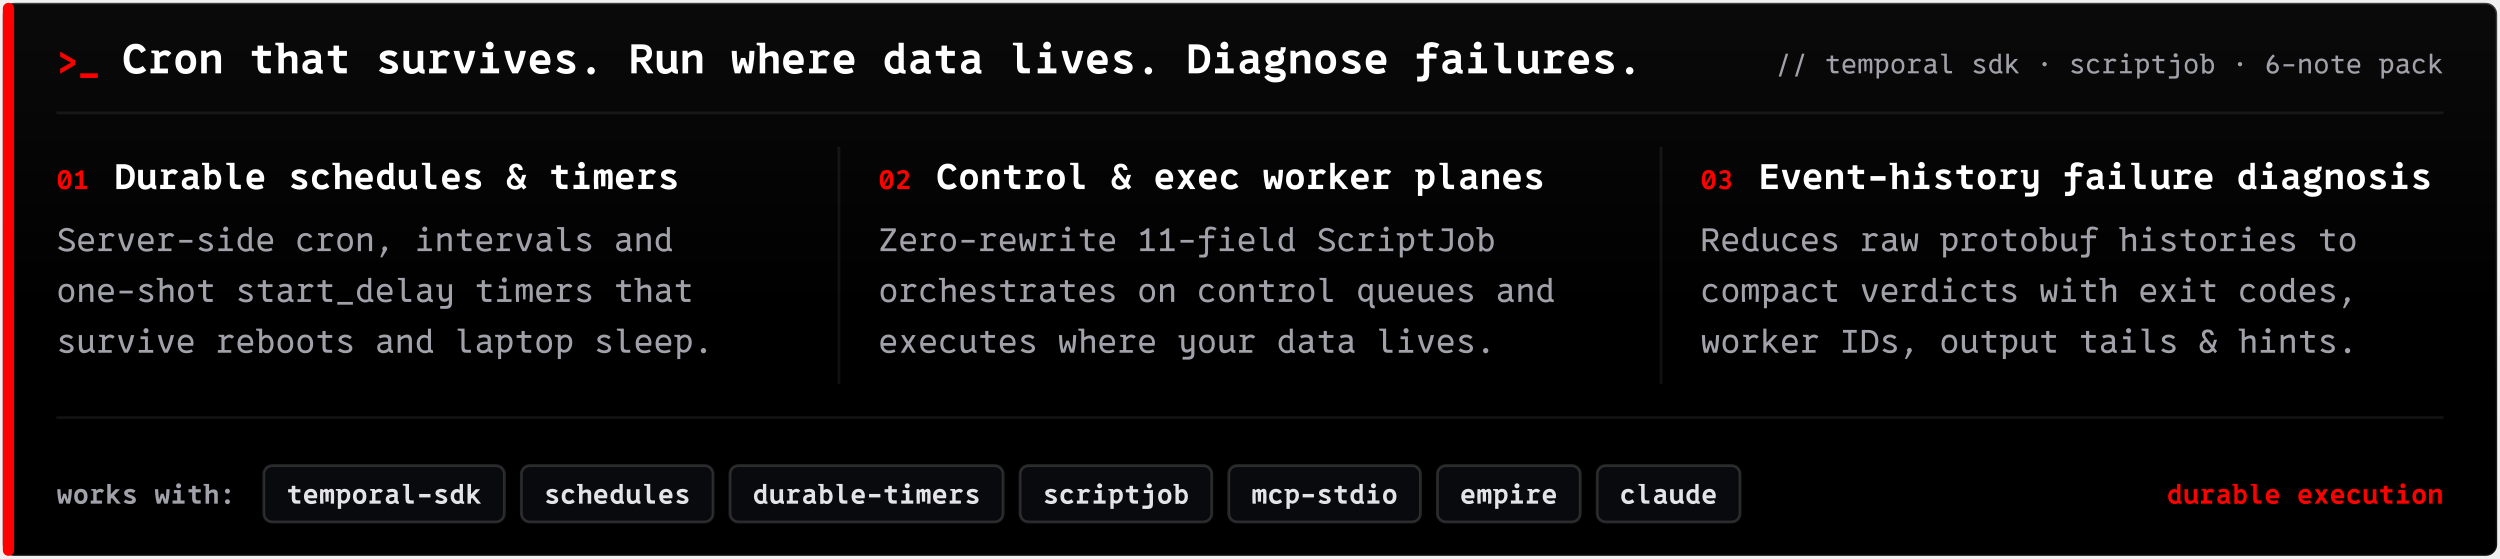
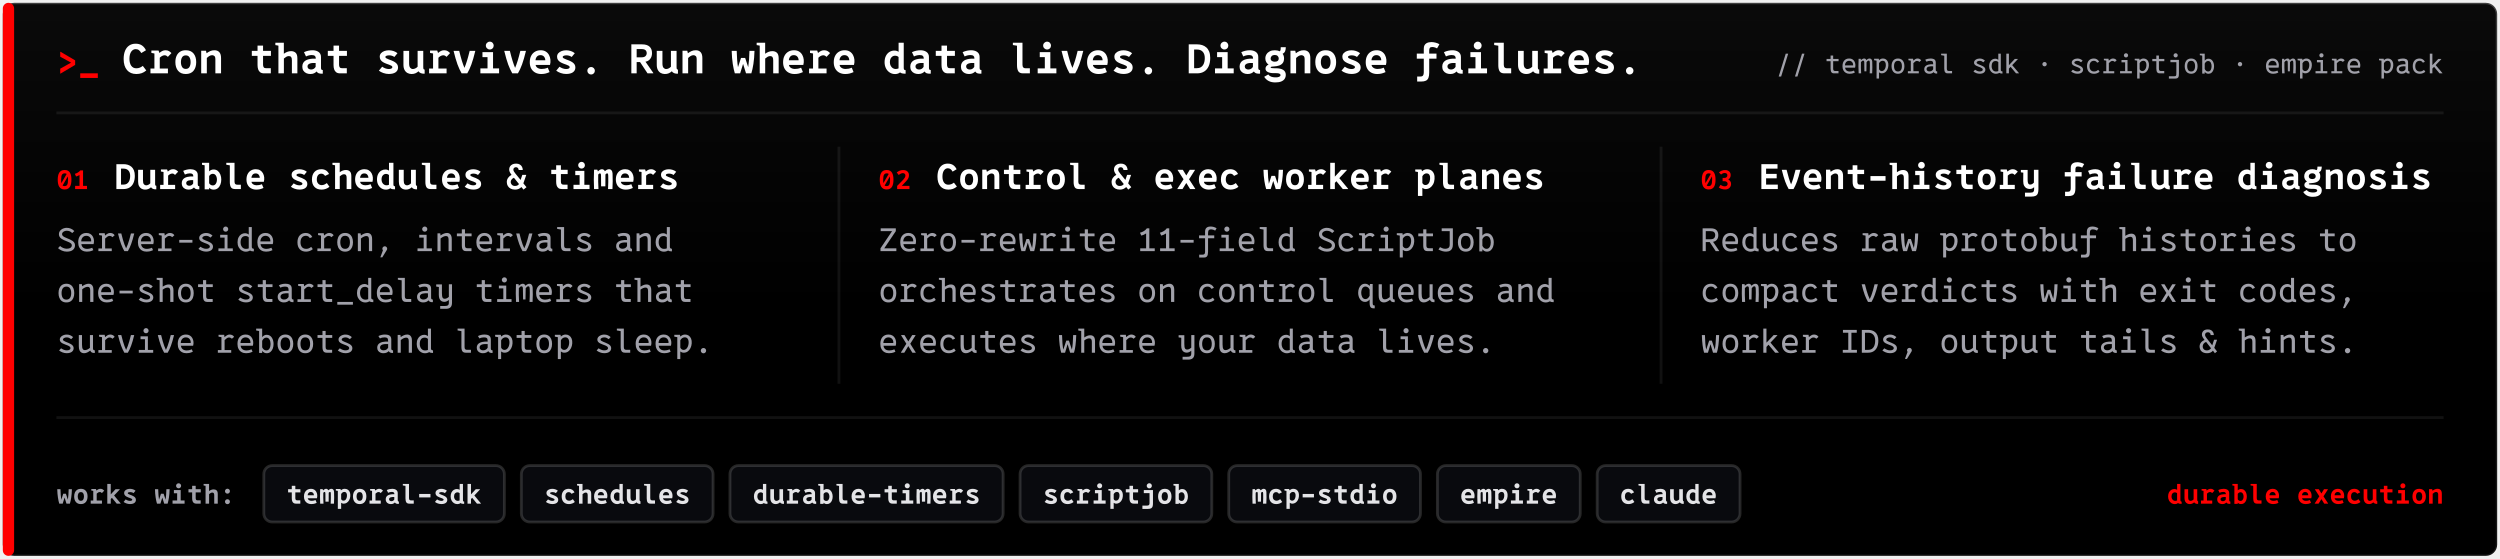
<svg xmlns="http://www.w3.org/2000/svg" viewBox="0 0 886 198" width="100%">
  <defs>
    <path id="b3e" d="M108 -6V134L417 306L108 475V615H118L534 371V242L118 -6Z" />
    <path id="b5f" d="M561 1V-131H59V1Z" />
    <path id="b43" d="M340 -16Q194 -16 111.5 80.5Q29 177 29 352Q29 470 64 553.5Q99 637 164.5 681.5Q230 726 323 726Q414 726 476 684.5Q538 643 575 565L460 497Q438 539 405.5 566Q373 593 325 593Q258 593 214.5 531Q171 469 171 356Q171 247 215.5 185.5Q260 124 338 124Q386 124 424.5 140Q463 156 498 183L583 71Q529 25 470 4.5Q411 -16 340 -16Z" />
    <path id="b72" d="M65 0V119H162V487L88 500V558H264L284 499Q316 529 355 548Q394 567 437 566Q487 565 520.5 544Q554 523 579 496L491 403Q476 420 456 431.5Q436 443 413 443Q382 443 351.5 427Q321 411 293 383V119H493V0Z" />
    <path id="b6f" d="M310 -16Q187 -16 121 63Q55 142 55 275Q55 364 84.5 429Q114 494 171 530Q228 566 310 566Q434 566 499.5 487Q565 408 565 275Q565 142 499 63Q433 -16 310 -16ZM310 109Q372 109 400 156.5Q428 204 428 275Q428 346 400 393Q372 440 310 440Q248 440 219.5 393Q191 346 191 275Q191 204 219.5 156.5Q248 109 310 109Z" />
    <path id="b6e" d="M67 0V554H184L199 492Q239 523 287.5 545Q336 567 394 566Q468 565 510.5 519Q553 473 553 374V0H414V355Q414 404 389.5 424.5Q365 445 337 445Q299 445 265.5 424Q232 403 205 376V0Z" />
    <path id="b74" d="M368 0Q307 0 271.5 26.5Q236 53 221 99Q206 145 206 205V428H66V550H206V679H341V550H534V428H341V211Q341 174 356.5 150Q372 126 415 126H531V0Z" />
    <path id="b68" d="M97 0V679L22 692V750H230V480Q268 509 314.5 527Q361 545 409 544Q477 543 519 503.5Q561 464 561 365V0H427V319Q427 375 409 399Q391 423 353 423Q320 423 290 405.5Q260 388 231 363V0Z" />
    <path id="b61" d="M519 138Q519 110 527 96.5Q535 83 563 81V-8Q494 -10 462.5 2.5Q431 15 411 46Q389 21 351 2.5Q313 -16 259 -16Q204 -16 159 5Q114 26 88 66Q62 106 62 163Q62 218 83 254.5Q104 291 139.5 313Q175 335 218.5 345.5Q262 356 306.5 359Q351 362 391 360V374Q391 408 368 428Q345 448 293 448Q258 448 222.5 439.5Q187 431 152 414L103 519Q155 543 209 554.5Q263 566 314 566Q347 566 382.5 558Q418 550 449 531.5Q480 513 499.5 481Q519 449 519 402ZM189 168Q189 134 215.5 113.5Q242 93 279 94Q320 96 345.5 113.5Q371 131 388 159V254Q354 256 319 254Q284 252 254.5 243Q225 234 207 216Q189 198 189 168Z" />
    <path id="b73" d="M76 66 157 163Q189 139 231.5 123Q274 107 314 106Q355 105 380.5 117.5Q406 130 406 152Q406 172 383.5 186Q361 200 326 212Q291 224 251.5 239Q212 254 177 275Q142 296 119.5 328.5Q97 361 97 408Q97 458 128 493Q159 528 210 546.5Q261 565 321 565Q375 565 430.5 547.5Q486 530 531 493L455 401Q424 423 391.5 432Q359 441 327 441Q295 441 265.5 432Q236 423 235 400Q235 383 257 369.5Q279 356 315 343Q351 330 391 314Q431 298 466.5 275.5Q502 253 524 220.5Q546 188 545 142Q544 68 485 26.5Q426 -15 319 -15Q252 -15 186 8Q120 31 76 66Z" />
    <path id="b75" d="M252 -16Q200 -15 155.5 9Q111 33 84 83.5Q57 134 57 212V550H196V242Q196 166 223.5 136Q251 106 286 106Q315 106 346 120.5Q377 135 404 163V550H542V158Q542 120 548.5 107Q555 94 576 92V-8Q522 -11 483 4.5Q444 20 426 51Q392 20 350 1.5Q308 -17 252 -16Z" />
    <path id="b76" d="M44 550H182Q217 406 247.5 307.5Q278 209 310 134Q342 209 372.5 307.5Q403 406 438 550H576Q550 444 526.5 363Q503 282 480 218.5Q457 155 432.5 102.5Q408 50 379 0H241Q213 50 188 102.5Q163 155 140 218.5Q117 282 93.5 363Q70 444 44 550Z" />
    <path id="b69" d="M310 584Q272 584 243 612Q214 640 214 680Q214 720 243 748Q272 776 310 776Q351 776 378.5 748Q406 720 406 680Q406 640 378.5 612Q351 584 310 584ZM80 0V121H255V397H131V519H390V121H538V0Z" />
    <path id="b65" d="M329 -16Q249 -16 185.5 17.5Q122 51 85.5 115.5Q49 180 49 273Q49 365 83.5 430.5Q118 496 178 531Q238 566 316 566Q389 566 440 534.5Q491 503 519.5 450.5Q548 398 554.5 334.5Q561 271 544 206H192Q198 163 239 135.5Q280 108 338 108Q373 108 408.5 114Q444 120 490 139L534 31Q472 3 425.5 -6.5Q379 -16 329 -16ZM190 321H429Q428 374 397 410Q366 446 310 446Q254 446 223 408.5Q192 371 190 321Z" />
    <path id="b2e" d="M310 -28Q272 -28 245 -1Q218 26 218 64Q218 102 245 129Q272 156 310 156Q348 156 375 129Q402 102 402 64Q402 26 375 -1Q348 -28 310 -28Z" />
    <path id="b52" d="M55 0V710H318Q440 710 500.5 654Q561 598 561 496Q561 410 516.5 353.5Q472 297 401 285L592 10V0H451L268 277H185V0ZM185 393H310Q372 393 401.5 423Q431 453 431 494Q431 541 401.5 567.5Q372 594 310 594H185Z" />
    <path id="b77" d="M31 550H154Q159 315 185 151L259 377H361L435 151Q461 315 466 550H589Q584 368 562.5 230Q541 92 512 0H382L310 232L238 0H108Q79 92 57.5 230Q36 368 31 550Z" />
    <path id="b64" d="M313 -17Q241 -18 182 18.5Q123 55 88 121Q53 187 53 273Q53 365 86 428.5Q119 492 173.5 525Q228 558 292 558Q324 558 350.5 549.5Q377 541 396 527V750H522V135Q522 107 531 93.5Q540 80 568 78V-8Q529 -9 490.5 -2.5Q452 4 432 24Q410 5 380.5 -5.5Q351 -16 313 -17ZM323 107Q342 107 360 110.5Q378 114 395 122V400Q361 432 309 432Q257 432 220 390.5Q183 349 183 272Q183 222 203 184.5Q223 147 255 127Q287 107 323 107Z" />
    <path id="b6c" d="M93 750H328V211Q328 191 333.5 170.5Q339 150 357 137Q375 124 411 124H509V0H344Q257 0 225.5 51.5Q194 103 194 201V677L93 693Z" />
    <path id="b44" d="M57 0V710H266Q329 710 386 692Q443 674 487.5 635Q532 596 557.5 532.5Q583 469 583 377Q583 260 545.5 175.5Q508 91 436 45.5Q364 0 260 0ZM189 127H259Q315 127 352 149Q389 171 410.5 207Q432 243 441 287Q450 331 450 374Q450 476 399.5 529.5Q349 583 264 583H189Z" />
    <path id="b67" d="M143 -27Q174 -67 216 -81.5Q258 -96 307 -98Q375 -101 409 -85Q443 -69 443 -45Q443 -18 416.5 -6.5Q390 5 339 5H276Q188 5 132 33Q76 61 76 116Q76 151 96.5 175.5Q117 200 151 216Q117 236 94.5 275Q72 314 72 366Q72 423 101 468.5Q130 514 181.5 540Q233 566 302 566Q370 566 422 540Q441 550 445.5 578Q450 606 450 641H573Q573 584 556 542Q539 500 495 480Q531 431 530 366Q530 294 497.5 252.5Q465 211 410.5 192.5Q356 174 289 170Q252 168 227 164Q202 160 202 146Q202 132 232.5 128.5Q263 125 299 125H329Q447 125 510 84.5Q573 44 573 -40Q573 -92 546 -133Q519 -174 462.5 -198Q406 -222 315 -222Q130 -222 44 -84ZM302 285Q350 285 375.5 306.5Q401 328 400 365Q399 402 373 426Q347 450 302 450Q257 450 230 426Q203 402 202 365Q201 328 228.5 306.5Q256 285 302 285Z" />
    <path id="b66" d="M59 483H230V604Q230 655 247 686.5Q264 718 292.5 735.5Q321 753 354 759.5Q387 766 418 766Q463 766 517.5 752Q572 738 613 713L555 611Q526 628 494.5 636.5Q463 645 437 645Q394 645 378.5 623.5Q363 602 363 561V483H541V360H363V19Q363 -63 343.5 -111Q324 -159 281.5 -179.5Q239 -200 170 -200H68V-77H147Q194 -77 212 -51.5Q230 -26 230 23V360H59Z" />
    <path id="r2f" d="M377 750H468V740L203 -120H112V-110Z" />
    <path id="r74" d="M353 0Q299 0 271.5 25.5Q244 51 234.5 91.5Q225 132 225 177V462H71V550H225V679H323V550H529V462H323V177Q323 157 328 136.5Q333 116 350.5 103Q368 90 404 90H526V0Z" />
    <path id="r65" d="M328 -16Q249 -16 188 17.5Q127 51 92.5 115.5Q58 180 58 273Q58 414 127 490Q196 566 313 566Q386 566 436 535Q486 504 514 452.5Q542 401 548 339.5Q554 278 537 218H156Q163 164 189 131.5Q215 99 254 84.5Q293 70 338 70Q361 70 403 77Q445 84 495 106L528 30Q461 -1 414 -8.5Q367 -16 328 -16ZM152 303H462Q466 350 449.5 389.5Q433 429 397.5 453.5Q362 478 310 478Q260 478 224.5 453.5Q189 429 170.5 389.5Q152 350 152 303Z" />
    <path id="r6d" d="M53 0Q46 123 45 265.5Q44 408 51 554H132L140 502Q167 531 200.5 548.5Q234 566 262 566Q295 566 316 548.5Q337 531 346 502Q372 530 405 548Q438 566 467 566Q513 566 540.5 534.5Q568 503 571 444Q581 227 568 0H473Q477 72 479 146Q481 220 481.5 289Q482 358 479 414Q478 446 470 466Q462 486 433 486Q413 486 391.5 467.5Q370 449 354 427L348 77H272L267 418Q266 450 256 468Q246 486 222 486Q202 486 180 468.5Q158 451 141 428Q136 327 139.5 218.5Q143 110 148 0Z" />
    <path id="r70" d="M115 -197V484L22 500V558H199L209 502Q235 528 273.5 547Q312 566 357 566Q421 566 470 533Q519 500 544.5 438.5Q570 377 564 291Q558 208 525 142Q492 76 438.5 38Q385 0 316 0Q282 0 255.5 11Q229 22 209 38V-197ZM312 87Q356 87 389 114.5Q422 142 442.5 188.5Q463 235 467 291Q474 374 444 426.5Q414 479 347 479Q302 479 265.5 452.5Q229 426 209 385V159Q222 128 249.5 107.5Q277 87 312 87Z" />
    <path id="r6f" d="M310 -16Q231 -16 176 20.5Q121 57 93 122.5Q65 188 65 275Q65 363 93 428Q121 493 176 529.5Q231 566 310 566Q390 566 444.5 529.5Q499 493 527 428Q555 363 555 275Q555 188 527 122.5Q499 57 444.5 20.5Q390 -16 310 -16ZM310 71Q365 71 397.5 97.5Q430 124 445 170.5Q460 217 460 275Q460 334 445 379.5Q430 425 397.5 451.5Q365 478 310 478Q256 478 223 451.5Q190 425 175 379.5Q160 334 160 275Q160 217 175 170.5Q190 124 223 97.5Q256 71 310 71Z" />
    <path id="r72" d="M67 0V82H179V484L88 500V558H264L274 485Q310 518 350.5 542.5Q391 567 437 566Q480 565 517 546.5Q554 528 573 493L503 434Q487 454 463 464Q439 474 413 474Q379 474 346.5 451Q314 428 277 392V82H483V0Z" />
    <path id="r61" d="M508 131Q508 104 519.5 89.5Q531 75 563 73V-8Q505 -10 474.5 4.5Q444 19 429 49Q404 22 363 3Q322 -16 255 -16Q213 -16 170 2.5Q127 21 98.5 59Q70 97 70 156Q70 211 93.5 247Q117 283 155.5 304Q194 325 239.5 334.5Q285 344 329.5 346.5Q374 349 410 347V361Q410 399 402.5 425Q395 451 370.5 464Q346 477 293 477Q260 477 227.5 470.5Q195 464 154 444L107 519Q159 544 210 555Q261 566 310 566Q337 566 371 561.5Q405 557 436.5 542.5Q468 528 488 497Q508 466 508 413ZM158 161Q158 120 190.5 97Q223 74 264 74Q326 74 359.5 99.5Q393 125 410 156V268Q370 271 326 269.5Q282 268 244 258Q206 248 182 225Q158 202 158 161Z" />
    <path id="r6c" d="M93 750H310V177Q310 157 315 136.5Q320 116 337.5 103Q355 90 391 90H509V0H342Q287 0 259 25.5Q231 51 221.5 91.5Q212 132 212 177V672L93 693Z" />
    <path id="r73" d="M83 70 144 137Q184 110 229.5 91.5Q275 73 319 73Q378 73 408 92Q438 111 438 141Q438 170 414 190Q390 210 352 225.5Q314 241 271.5 256Q229 271 191 290.5Q153 310 129 338.5Q105 367 105 409Q105 447 125 476Q145 505 177 525Q209 545 246.5 555Q284 565 320 565Q382 565 428.5 544.5Q475 524 520 486L460 422Q426 448 393.5 462.5Q361 477 320 477Q276 477 240.5 458.5Q205 440 203 411Q202 389 225.5 372.5Q249 356 287 340.5Q325 325 368 308Q411 291 449 269Q487 247 511.5 216Q536 185 536 142Q536 71 479.5 28Q423 -15 319 -15Q252 -15 189 9.5Q126 34 83 70Z" />
    <path id="r64" d="M318 -17Q249 -17 190 19.5Q131 56 95.5 121.5Q60 187 60 273Q60 365 92 428.5Q124 492 177 525Q230 558 292 558Q327 558 356.5 546.5Q386 535 409 515V750H504V131Q504 76 568 73V-8Q491 -10 452 18Q424 3 390 -7Q356 -17 318 -17ZM318 70Q370 70 409 86V428Q393 447 366.5 458.5Q340 470 312 470Q231 470 193 417.5Q155 365 155 273Q155 212 176.5 166Q198 120 235 95Q272 70 318 70Z" />
    <path id="r6b" d="M464 0 257 249 193 181V0H95V750H193V312L418 550H532V540L318 314L575 10V0Z" />
    <path id="rb7" d="M310 267Q276 267 251.5 291.5Q227 316 227 350Q227 385 251.5 409Q276 433 310 433Q345 433 369 409Q393 385 393 350Q393 316 369 291.5Q345 267 310 267Z" />
    <path id="r63" d="M337 -16Q210 -17 138 58.5Q66 134 66 273Q66 411 135.5 488.5Q205 566 329 566Q395 566 447.5 532.5Q500 499 527 440L451 405Q433 440 401 459Q369 478 329 478Q250 478 205.5 424Q161 370 161 273Q161 178 207 124.5Q253 71 337 71Q384 71 422 88Q460 105 494 133L544 62Q504 26 450.5 5.5Q397 -15 337 -16Z" />
    <path id="r69" d="M310 606Q278 606 254 629Q230 652 230 686Q230 719 254 742.5Q278 766 310 766Q344 766 367 742.5Q390 719 390 686Q390 652 367 629Q344 606 310 606ZM85 0V86H277V421H139V509H368V86H533V0Z" />
    <path id="r6a" d="M340 606Q308 606 284 629Q260 652 260 686Q260 719 284 742.5Q308 766 340 766Q374 766 397 742.5Q420 719 420 686Q420 652 397 629Q374 606 340 606ZM83 -200V-110H286Q325 -110 342 -98Q359 -86 363 -60Q367 -34 367 7V425H141V513H465V7Q465 -44 461 -82.5Q457 -121 442.5 -147.5Q428 -174 396 -187Q364 -200 307 -200Z" />
    <path id="r62" d="M347 -16Q303 -16 267.5 4Q232 24 207 58V-8H112V676L20 692V750H207V483Q232 517 267.5 537.5Q303 558 347 558Q401 558 441 534.5Q481 511 508 470Q535 429 548.5 378Q562 327 562 271Q562 196 538 130.5Q514 65 466 24.5Q418 -16 347 -16ZM336 71Q373 71 398.5 89Q424 107 439 136.5Q454 166 461 201.5Q468 237 468 271Q468 305 461 340Q454 375 439 404.5Q424 434 398.5 452Q373 470 336 470Q291 470 258 440.5Q225 411 207 369V168Q225 127 258 99Q291 71 336 71Z" />
-     <path id="r36" d="M83 239Q83 356 145 484Q207 612 329 726L397 657Q324 590 277 520.5Q230 451 207 377Q264 428 345 428Q401 428 447.5 399Q494 370 522 320Q550 270 550 205Q550 143 521.5 93Q493 43 441 14Q389 -15 318 -15Q246 -15 193 17.5Q140 50 111.5 107.5Q83 165 83 239ZM318 340Q260 340 222.5 303Q185 266 185 206Q185 147 222.5 110Q260 73 318 73Q377 73 414.5 111Q452 149 452 206Q452 265 414.5 302.5Q377 340 318 340Z" />
-     <path id="r2d" d="M515 350V264H105V350Z" />
-     <path id="r6e" d="M87 0V554H173L182 487Q226 521 281 544Q336 567 387 566Q425 566 458 547.5Q491 529 511 487.5Q531 446 531 377V0H432V361Q432 419 412.5 444.5Q393 470 353 470Q318 470 276.5 452.5Q235 435 183 394V0Z" />
    <path id="b30" d="M312 -16Q237 -16 186 12Q135 40 105 90Q75 140 62 208Q49 276 49 355Q49 435 62 502.5Q75 570 105 620Q135 670 186 698Q237 726 312 726Q387 726 437.5 698Q488 670 517 620Q546 570 558.5 502.5Q571 435 571 355Q571 276 558.5 208Q546 140 517 90Q488 40 437.5 12Q387 -16 312 -16ZM179 356Q179 318 180.5 285.5Q182 253 187 225L390 576Q361 598 312 598Q255 598 226.5 566Q198 534 188.5 479Q179 424 179 356ZM312 112Q369 112 396.5 144.5Q424 177 432.5 232.5Q441 288 441 356Q441 392 440 423.5Q439 455 435 481L234 134Q263 112 312 112Z" />
    <path id="b31" d="M91 0V120H258V535Q227 515 197 502.5Q167 490 127 478L81 580Q140 595 196.5 629.5Q253 664 288 710H393V120H544V0Z" />
    <path id="b62" d="M351 -16Q310 -16 278.5 -1.5Q247 13 224 39V-8H96V679L20 692V750H224V505Q246 528 278 543Q310 558 351 558Q422 558 471 517.5Q520 477 545 411.5Q570 346 570 271Q570 195 545.5 129.5Q521 64 472 24Q423 -16 351 -16ZM330 103Q367 103 392.5 126Q418 149 432 187Q446 225 446 271Q446 315 432.5 352Q419 389 393.5 412Q368 435 330 435Q295 435 267.5 417Q240 399 224 370V166Q240 137 267.5 120Q295 103 330 103Z" />
    <path id="b63" d="M337 -16Q204 -17 130.5 60Q57 137 57 273Q57 408 127.5 487Q198 566 326 566Q400 566 455.5 532.5Q511 499 545 430L431 375Q415 402 388 420.5Q361 439 323 439Q265 439 230.5 396Q196 353 196 271Q196 197 236.5 154.5Q277 112 335 112Q374 112 410 127.5Q446 143 482 171L557 65Q516 28 457.5 6.5Q399 -15 337 -16Z" />
    <path id="b26" d="M105 560Q105 606 128 643.5Q151 681 195 703.5Q239 726 303 726Q366 726 408.5 700.5Q451 675 472 633Q493 591 493 543H377Q376 559 368 577.5Q360 596 343 609.5Q326 623 297 623Q269 623 247 605.5Q225 588 225 557Q225 526 242 499Q259 472 282 443L431 260L480 404H590V394L510 163L599 53L514 -16L454 58Q424 26 378.5 5Q333 -16 274 -16Q202 -16 149 11Q96 38 66.5 87Q37 136 37 202Q37 267 75.5 321.5Q114 376 173 405L168 412Q140 447 122.5 483.5Q105 520 105 560ZM149 205Q149 157 182.5 122Q216 87 273 88Q314 89 340.5 103Q367 117 385 143L241 322Q203 308 176 275Q149 242 149 205Z" />
    <path id="b6d" d="M47 0Q40 123 40 265.5Q40 408 47 554H140L157 503Q184 532 213.5 549Q243 566 273 566Q304 566 324.5 549Q345 532 356 508Q379 531 410 548.5Q441 566 472 566Q519 566 545.5 534.5Q572 503 575 444Q585 227 572 0H446Q451 107 453 201.5Q455 296 452 381Q451 415 445.5 431Q440 447 420 447Q407 447 394 437.5Q381 428 372 417L370 77H248L246 381Q246 415 239 431Q232 447 214 447Q202 447 189 436.5Q176 426 166 415Q162 314 165 212Q168 110 173 0Z" />
    <path id="r53" d="M50 92 113 160Q156 120 211.5 97.5Q267 75 324 75Q395 75 437 103.5Q479 132 479 181Q479 212 457 234Q435 256 399.5 273.5Q364 291 321 307Q278 323 235 342Q192 361 156.5 386Q121 411 99 445.5Q77 480 77 529Q77 577 99.5 614Q122 651 158.5 676Q195 701 238 713.5Q281 726 321 726Q389 726 451 699.5Q513 673 557 624L491 563Q450 603 410.5 619Q371 635 321 635Q288 635 254.5 622.5Q221 610 198 586.5Q175 563 175 531Q175 499 197 476Q219 453 255 435Q291 417 334 400Q377 383 419.5 364Q462 345 498 320.5Q534 296 556 262Q578 228 578 181Q578 92 512.5 38Q447 -16 324 -16Q244 -16 172 15Q100 46 50 92Z" />
    <path id="r76" d="M57 550H160Q187 439 211 355.5Q235 272 259 207Q283 142 310 87Q337 142 361 207Q385 272 409 355.5Q433 439 460 550H563Q537 444 513.5 363Q490 282 466.5 218.5Q443 155 418.5 102.5Q394 50 365 0H255Q227 50 202 102.5Q177 155 153.5 218.5Q130 282 106.5 363Q83 444 57 550Z" />
+     <path id="r2d" d="M515 350V264H105V350Z" />
+     <path id="r6e" d="M87 0V554H173L182 487Q226 521 281 544Q336 567 387 566Q425 566 458 547.5Q491 529 511 487.5Q531 446 531 377V0H432V361Q432 419 412.5 444.5Q393 470 353 470Q318 470 276.5 452.5Q235 435 183 394V0Z" />
    <path id="r2c" d="M371 39 228 -193H167L248 27Q230 48 230 76Q230 106 252.5 128.5Q275 151 307 151Q337 151 358.5 128.5Q380 106 380 76Q380 56 371 39Z" />
    <path id="r68" d="M114 0V676L22 692V750H209V475Q252 504 301 524.5Q350 545 399 544Q440 544 472.5 527Q505 510 524.5 471Q544 432 544 365V0H445V339Q445 397 425.5 422Q406 447 366 447Q333 447 294.5 432Q256 417 209 382V0Z" />
    <path id="r5f" d="M553 0V-86H67V0Z" />
    <path id="r79" d="M171 -215V-127H301Q356 -127 386.5 -117.5Q417 -108 429 -85Q441 -62 441 -23V62Q411 36 374.5 18.5Q338 1 293 2Q248 3 210 25Q172 47 150 95.5Q128 144 128 224L130 465L47 477V545H225V275Q225 224 230.5 184Q236 144 254 121Q272 98 311 98Q345 98 378 114.5Q411 131 441 157V550H539V-24Q539 -124 491 -169.5Q443 -215 351 -215Z" />
    <path id="r75" d="M237 -16Q192 -15 155.5 6Q119 27 98 75.5Q77 124 77 206V550H176V257Q176 206 182.5 166.5Q189 127 208 104Q227 81 266 81Q301 81 338.5 96.5Q376 112 423 151V550H519V131Q519 104 531.5 89.5Q544 75 576 73V-8Q510 -11 479 8.5Q448 28 434 67Q391 33 340.5 8Q290 -17 237 -16Z" />
    <path id="r2e" d="M310 -19Q276 -19 251.5 5.5Q227 30 227 64Q227 99 251.5 123Q276 147 310 147Q345 147 369 123Q393 99 393 64Q393 30 369 5.5Q345 -19 310 -19Z" />
    <path id="b32" d="M75 632Q124 672 185 698Q246 724 319 724Q421 724 481 670.5Q541 617 541 529Q541 469 520 422Q499 375 467.5 337.5Q436 300 404 266L266 120H560V0H91V120L241 272Q277 308 315.5 348Q354 388 380 430.5Q406 473 406 516Q406 557 378.5 581.5Q351 606 309 606Q268 606 224.5 584.5Q181 563 149 537Z" />
    <path id="b78" d="M55 0V10L230 279L63 540V550H210L309 388L408 550H555V540L388 279L563 10V0H417L309 174L201 0Z" />
    <path id="b6b" d="M435 0 252 223 208 176V0H76V750H208V354L389 550H550V540L335 311L585 10V0Z" />
    <path id="b70" d="M99 -197V487L22 500V558H199L217 507Q243 533 279.5 549.5Q316 566 358 566Q429 566 479.5 532.5Q530 499 555 436.5Q580 374 573 286Q567 199 531.5 135Q496 71 441.5 35.5Q387 0 321 0Q292 0 266.5 11Q241 22 225 33V-197ZM311 115Q369 115 404 161Q439 207 446 286Q452 360 427 403.5Q402 447 343 447Q308 447 276 424.5Q244 402 225 364V174Q237 147 259 131Q281 115 311 115Z" />
    <path id="r5a" d="M63 0V88L423 622H69V710H540V622L180 88H557V0Z" />
    <path id="r77" d="M41 550H137Q140 410 149.5 296Q159 182 176 95L269 377H351L444 95Q461 182 470.5 296Q480 410 483 550H579Q574 368 556 230Q538 92 509 0H389L310 266L231 0H111Q82 92 64 230Q46 368 41 550Z" />
    <path id="r31" d="M91 0V88H275V551Q209 504 125 483L84 574Q144 587 203.5 623Q263 659 298 710H375V88H544V0Z" />
    <path id="r66" d="M64 489H251V604Q251 663 270.5 696Q290 729 319 744Q348 759 377.5 762.5Q407 766 427 766Q474 766 521.5 752Q569 738 610 713L567 639Q537 657 503.5 667.5Q470 678 444 678Q402 678 380.5 664.5Q359 651 351.5 625Q344 599 344 561V489H537V401H344V-23Q344 -68 335.5 -108.5Q327 -149 300.5 -174.5Q274 -200 219 -200H68V-110H168Q205 -110 222.5 -97Q240 -84 245.5 -63.5Q251 -43 251 -23V401H64Z" />
    <path id="r4a" d="M319 -16Q253 -16 197.5 1Q142 18 80 49L127 124Q156 110 197 91.5Q238 73 292 73Q353 73 391.5 101.5Q430 130 430 208V622H180V710H528V202Q527 134 508 91Q489 48 458 25Q427 2 390.5 -7Q354 -16 319 -16Z" />
    <path id="r71" d="M541 -200Q489 -200 462 -180.5Q435 -161 425.5 -122.5Q416 -84 416 -29V77Q397 49 360 24.5Q323 0 275 0Q221 0 180.5 24.5Q140 49 113 90Q86 131 72.5 181Q59 231 59 283Q59 358 83.5 422.5Q108 487 156 526.5Q204 566 275 566Q322 566 356.5 546.5Q391 527 417 497L426 558H511V-27Q511 -77 522 -94Q533 -111 575 -112V-200ZM286 88Q330 88 364 119Q398 150 416 193V379Q400 422 366 450.5Q332 479 286 479Q237 479 208 449Q179 419 166.5 374Q154 329 154 283Q154 253 161 219Q168 185 183 155.5Q198 126 223.5 107Q249 88 286 88Z" />
    <path id="r78" d="M81 0V10L248 279L86 540V550H189L309 352L431 550H534V540L370 279L539 10V0H436L309 206L184 0Z" />
    <path id="b33" d="M543 191Q543 138 516.5 90.5Q490 43 440 13.5Q390 -16 319 -16Q249 -16 188 3.5Q127 23 74 57L140 159Q172 141 213 122Q254 103 305 103Q351 103 381.5 129.5Q412 156 412 196Q412 246 375 273Q338 300 275 300H220V422H281Q340 422 371 450Q402 478 402 528Q402 568 372.5 590Q343 612 296 612Q260 612 224.5 595Q189 578 160 552L82 633Q132 680 191 702Q250 724 318 724Q381 724 428 700Q475 676 501.5 633.5Q528 591 528 536Q528 481 506 436Q484 391 436 365Q481 340 512 298.5Q543 257 543 191Z" />
    <path id="b45" d="M82 0V710H543V583H217V433H519V306H217V127H551V0Z" />
    <path id="b2d" d="M525 370V238H95V370Z" />
    <path id="b79" d="M164 -215V-103H312Q381 -103 403 -79.5Q425 -56 425 -8V54Q397 28 368.5 14.5Q340 1 293 2Q248 3 206.5 25Q165 47 139.5 95.5Q114 144 114 224L116 468L47 477V545H240V258Q240 191 257 159.5Q274 128 313 128Q369 128 419 185V550H548V-5Q548 -78 530.5 -124.5Q513 -171 469 -193Q425 -215 345 -215Z" />
    <path id="r52" d="M65 0V710H318Q440 710 496.5 654Q553 598 553 496Q553 414 512.5 360Q472 306 390 289L580 10V0H473L286 282H163V0ZM163 370H318Q389 370 423 405.5Q457 441 457 496Q457 622 318 622H163Z" />
    <path id="r49" d="M530 0H90V88H261V622H95V710H525V622H359V88H530Z" />
    <path id="r44" d="M63 0V710H266Q327 710 382.5 692.5Q438 675 482 636Q526 597 551.5 533.5Q577 470 577 377Q577 259 539.5 174.5Q502 90 431 45Q360 0 260 0ZM161 88H260Q325 88 367.5 113.5Q410 139 434.5 181.5Q459 224 469 275Q479 326 479 377Q479 496 421 559Q363 622 266 622H161Z" />
    <path id="r26" d="M114 565Q114 632 160 678.5Q206 725 303 725Q363 725 403.5 700Q444 675 464.5 635Q485 595 485 550H387Q387 569 378.5 589Q370 609 351 623Q332 637 300 637Q263 637 237.5 616.5Q212 596 212 557Q212 527 229 498.5Q246 470 268 442L436 230L493 404H583V394L499 150L586 40L519 -16L457 63Q430 29 385 6.5Q340 -16 274 -16Q167 -16 104.5 40.5Q42 97 42 198Q42 242 62 281Q82 320 117 350Q152 380 197 396L178 421Q156 449 135 487Q114 525 114 565ZM139 198Q139 139 175 105Q211 71 273 72Q313 73 345 91Q377 109 398 139L245 335Q199 321 169 283Q139 245 139 198Z" />
    <path id="s77" d="M31 550H154Q159 315 185 151L259 377H361L435 151Q461 315 466 550H589Q584 368 562.5 230Q541 92 512 0H382L310 232L238 0H108Q79 92 57.5 230Q36 368 31 550Z" />
    <path id="s6f" d="M310 -16Q187 -16 121 63Q55 142 55 275Q55 364 84.5 429Q114 494 171 530Q228 566 310 566Q434 566 499.5 487Q565 408 565 275Q565 142 499 63Q433 -16 310 -16ZM310 109Q372 109 400 156.5Q428 204 428 275Q428 346 400 393Q372 440 310 440Q248 440 219.5 393Q191 346 191 275Q191 204 219.5 156.5Q248 109 310 109Z" />
    <path id="s72" d="M65 0V119H162V487L88 500V558H264L284 499Q316 529 355 548Q394 567 437 566Q487 565 520.5 544Q554 523 579 496L491 403Q476 420 456 431.5Q436 443 413 443Q382 443 351.5 427Q321 411 293 383V119H493V0Z" />
    <path id="s6b" d="M435 0 252 223 208 176V0H76V750H208V354L389 550H550V540L335 311L585 10V0Z" />
    <path id="s73" d="M76 66 157 163Q189 139 231.5 123Q274 107 314 106Q355 105 380.5 117.5Q406 130 406 152Q406 172 383.5 186Q361 200 326 212Q291 224 251.5 239Q212 254 177 275Q142 296 119.5 328.5Q97 361 97 408Q97 458 128 493Q159 528 210 546.5Q261 565 321 565Q375 565 430.5 547.5Q486 530 531 493L455 401Q424 423 391.5 432Q359 441 327 441Q295 441 265.5 432Q236 423 235 400Q235 383 257 369.5Q279 356 315 343Q351 330 391 314Q431 298 466.5 275.5Q502 253 524 220.5Q546 188 545 142Q544 68 485 26.5Q426 -15 319 -15Q252 -15 186 8Q120 31 76 66Z" />
    <path id="s69" d="M310 584Q272 584 243 612Q214 640 214 680Q214 720 243 748Q272 776 310 776Q351 776 378.5 748Q406 720 406 680Q406 640 378.5 612Q351 584 310 584ZM80 0V121H255V397H131V519H390V121H538V0Z" />
    <path id="s74" d="M368 0Q307 0 271.5 26.5Q236 53 221 99Q206 145 206 205V428H66V550H206V679H341V550H534V428H341V211Q341 174 356.5 150Q372 126 415 126H531V0Z" />
    <path id="s68" d="M97 0V679L22 692V750H230V480Q268 509 314.5 527Q361 545 409 544Q477 543 519 503.5Q561 464 561 365V0H427V319Q427 375 409 399Q391 423 353 423Q320 423 290 405.5Q260 388 231 363V0Z" />
    <path id="s3a" d="M310 381Q271 381 243.5 408.5Q216 436 216 475Q216 514 243.5 541.5Q271 569 310 569Q349 569 376.5 541.5Q404 514 404 475Q404 436 376.5 408.5Q349 381 310 381ZM310 -19Q271 -19 243.5 8.5Q216 36 216 75Q216 114 243.5 141.5Q271 169 310 169Q349 169 376.5 141.5Q404 114 404 75Q404 36 376.5 8.5Q349 -19 310 -19Z" />
    <path id="s65" d="M329 -16Q249 -16 185.5 17.5Q122 51 85.5 115.5Q49 180 49 273Q49 365 83.5 430.5Q118 496 178 531Q238 566 316 566Q389 566 440 534.5Q491 503 519.5 450.5Q548 398 554.5 334.5Q561 271 544 206H192Q198 163 239 135.5Q280 108 338 108Q373 108 408.5 114Q444 120 490 139L534 31Q472 3 425.5 -6.5Q379 -16 329 -16ZM190 321H429Q428 374 397 410Q366 446 310 446Q254 446 223 408.5Q192 371 190 321Z" />
    <path id="s6d" d="M47 0Q40 123 40 265.5Q40 408 47 554H140L157 503Q184 532 213.5 549Q243 566 273 566Q304 566 324.5 549Q345 532 356 508Q379 531 410 548.5Q441 566 472 566Q519 566 545.5 534.5Q572 503 575 444Q585 227 572 0H446Q451 107 453 201.5Q455 296 452 381Q451 415 445.5 431Q440 447 420 447Q407 447 394 437.5Q381 428 372 417L370 77H248L246 381Q246 415 239 431Q232 447 214 447Q202 447 189 436.5Q176 426 166 415Q162 314 165 212Q168 110 173 0Z" />
    <path id="s70" d="M99 -197V487L22 500V558H199L217 507Q243 533 279.5 549.5Q316 566 358 566Q429 566 479.5 532.5Q530 499 555 436.5Q580 374 573 286Q567 199 531.5 135Q496 71 441.5 35.5Q387 0 321 0Q292 0 266.5 11Q241 22 225 33V-197ZM311 115Q369 115 404 161Q439 207 446 286Q452 360 427 403.5Q402 447 343 447Q308 447 276 424.5Q244 402 225 364V174Q237 147 259 131Q281 115 311 115Z" />
    <path id="s61" d="M519 138Q519 110 527 96.5Q535 83 563 81V-8Q494 -10 462.5 2.5Q431 15 411 46Q389 21 351 2.5Q313 -16 259 -16Q204 -16 159 5Q114 26 88 66Q62 106 62 163Q62 218 83 254.5Q104 291 139.5 313Q175 335 218.5 345.5Q262 356 306.5 359Q351 362 391 360V374Q391 408 368 428Q345 448 293 448Q258 448 222.5 439.5Q187 431 152 414L103 519Q155 543 209 554.5Q263 566 314 566Q347 566 382.5 558Q418 550 449 531.5Q480 513 499.5 481Q519 449 519 402ZM189 168Q189 134 215.5 113.5Q242 93 279 94Q320 96 345.5 113.5Q371 131 388 159V254Q354 256 319 254Q284 252 254.5 243Q225 234 207 216Q189 198 189 168Z" />
    <path id="s6c" d="M93 750H328V211Q328 191 333.5 170.5Q339 150 357 137Q375 124 411 124H509V0H344Q257 0 225.5 51.5Q194 103 194 201V677L93 693Z" />
    <path id="s2d" d="M525 370V238H95V370Z" />
    <path id="s64" d="M313 -17Q241 -18 182 18.5Q123 55 88 121Q53 187 53 273Q53 365 86 428.5Q119 492 173.5 525Q228 558 292 558Q324 558 350.5 549.5Q377 541 396 527V750H522V135Q522 107 531 93.5Q540 80 568 78V-8Q529 -9 490.5 -2.5Q452 4 432 24Q410 5 380.5 -5.5Q351 -16 313 -17ZM323 107Q342 107 360 110.5Q378 114 395 122V400Q361 432 309 432Q257 432 220 390.5Q183 349 183 272Q183 222 203 184.5Q223 147 255 127Q287 107 323 107Z" />
    <path id="s63" d="M337 -16Q204 -17 130.5 60Q57 137 57 273Q57 408 127.5 487Q198 566 326 566Q400 566 455.5 532.5Q511 499 545 430L431 375Q415 402 388 420.5Q361 439 323 439Q265 439 230.5 396Q196 353 196 271Q196 197 236.5 154.5Q277 112 335 112Q374 112 410 127.5Q446 143 482 171L557 65Q516 28 457.5 6.5Q399 -15 337 -16Z" />
    <path id="s75" d="M252 -16Q200 -15 155.5 9Q111 33 84 83.5Q57 134 57 212V550H196V242Q196 166 223.5 136Q251 106 286 106Q315 106 346 120.5Q377 135 404 163V550H542V158Q542 120 548.5 107Q555 94 576 92V-8Q522 -11 483 4.5Q444 20 426 51Q392 20 350 1.5Q308 -17 252 -16Z" />
    <path id="s62" d="M351 -16Q310 -16 278.5 -1.5Q247 13 224 39V-8H96V679L20 692V750H224V505Q246 528 278 543Q310 558 351 558Q422 558 471 517.5Q520 477 545 411.5Q570 346 570 271Q570 195 545.5 129.5Q521 64 472 24Q423 -16 351 -16ZM330 103Q367 103 392.5 126Q418 149 432 187Q446 225 446 271Q446 315 432.5 352Q419 389 393.5 412Q368 435 330 435Q295 435 267.5 417Q240 399 224 370V166Q240 137 267.5 120Q295 103 330 103Z" />
    <path id="s6a" d="M340 582Q301 582 271.5 610.5Q242 639 242 680Q242 721 271.5 749.5Q301 778 340 778Q381 778 409.5 749.5Q438 721 438 680Q438 639 409.5 610.5Q381 582 340 582ZM78 -200V-73H256Q349 -73 349 12V400H131V519H480V12Q480 -57 466 -104.5Q452 -152 410 -176Q368 -200 284 -200Z" />
    <path id="s78" d="M55 0V10L230 279L63 540V550H210L309 388L408 550H555V540L388 279L563 10V0H417L309 174L201 0Z" />
    <path id="s6e" d="M67 0V554H184L199 492Q239 523 287.5 545Q336 567 394 566Q468 565 510.5 519Q553 473 553 374V0H414V355Q414 404 389.5 424.5Q365 445 337 445Q299 445 265.5 424Q232 403 205 376V0Z" />
  </defs>
  <defs>
    <linearGradient id="sheen" x1="0" y1="0" x2="0" y2="198" gradientUnits="userSpaceOnUse">
      <stop offset="0" stop-color="#ffffff" stop-opacity="0.04" />
      <stop offset="0.55" stop-color="#ffffff" stop-opacity="0" />
    </linearGradient>
    <linearGradient id="edge" x1="0" y1="0" x2="0" y2="198" gradientUnits="userSpaceOnUse">
      <stop offset="0" stop-color="#ffffff" stop-opacity="0.22" />
      <stop offset="1" stop-color="#ffffff" stop-opacity="0.08" />
    </linearGradient>
  </defs>
  <rect x="1" y="1" width="884" height="196" rx="4" fill="#000000" />
  <rect x="1" y="1" width="884" height="196" rx="4" fill="url(#sheen)" stroke="url(#edge)" stroke-width="1" />
  <rect x="1" y="1" width="4" height="196" rx="2" fill="#ff0000" />
  <g transform="translate(20.00 26.00) scale(0.01242 -0.01242)">
    <g fill="#ff0000">
      <use href="#b3e" x="0" />
      <use href="#b5f" x="620" />
    </g>
  </g>
  <g transform="translate(43.40 26.00) scale(0.01448 -0.01448)">
    <g fill="#ffffff">
      <use href="#b43" x="0" />
      <use href="#b72" x="620" />
      <use href="#b6f" x="1240" />
      <use href="#b6e" x="1860" />
      <use href="#b74" x="3100" />
      <use href="#b68" x="3720" />
      <use href="#b61" x="4340" />
      <use href="#b74" x="4960" />
      <use href="#b73" x="6200" />
      <use href="#b75" x="6820" />
      <use href="#b72" x="7440" />
      <use href="#b76" x="8060" />
      <use href="#b69" x="8680" />
      <use href="#b76" x="9300" />
      <use href="#b65" x="9920" />
      <use href="#b73" x="10540" />
      <use href="#b2e" x="11160" />
      <use href="#b52" x="12400" />
      <use href="#b75" x="13020" />
      <use href="#b6e" x="13640" />
      <use href="#b77" x="14880" />
      <use href="#b68" x="15500" />
      <use href="#b65" x="16120" />
      <use href="#b72" x="16740" />
      <use href="#b65" x="17360" />
      <use href="#b64" x="18600" />
      <use href="#b61" x="19220" />
      <use href="#b74" x="19840" />
      <use href="#b61" x="20460" />
      <use href="#b6c" x="21700" />
      <use href="#b69" x="22320" />
      <use href="#b76" x="22940" />
      <use href="#b65" x="23560" />
      <use href="#b73" x="24180" />
      <use href="#b2e" x="24800" />
      <use href="#b44" x="26040" />
      <use href="#b69" x="26660" />
      <use href="#b61" x="27280" />
      <use href="#b67" x="27900" />
      <use href="#b6e" x="28520" />
      <use href="#b6f" x="29140" />
      <use href="#b73" x="29760" />
      <use href="#b65" x="30380" />
      <use href="#b66" x="31620" />
      <use href="#b61" x="32240" />
      <use href="#b69" x="32860" />
      <use href="#b6c" x="33480" />
      <use href="#b75" x="34100" />
      <use href="#b72" x="34720" />
      <use href="#b65" x="35340" />
      <use href="#b73" x="35960" />
      <use href="#b2e" x="36580" />
    </g>
  </g>
  <g transform="translate(629.35 26.00) scale(0.00931 -0.00931)">
    <g fill="#a1a1aa">
      <use href="#r2f" x="0" />
      <use href="#r2f" x="620" />
      <use href="#r74" x="1860" />
      <use href="#r65" x="2480" />
      <use href="#r6d" x="3100" />
      <use href="#r70" x="3720" />
      <use href="#r6f" x="4340" />
      <use href="#r72" x="4960" />
      <use href="#r61" x="5580" />
      <use href="#r6c" x="6200" />
      <use href="#r73" x="7440" />
      <use href="#r64" x="8060" />
      <use href="#r6b" x="8680" />
      <use href="#rb7" x="9920" />
      <use href="#r73" x="11160" />
      <use href="#r63" x="11780" />
      <use href="#r72" x="12400" />
      <use href="#r69" x="13020" />
      <use href="#r70" x="13640" />
      <use href="#r74" x="14260" />
      <use href="#r6a" x="14880" />
      <use href="#r6f" x="15500" />
      <use href="#r62" x="16120" />
      <use href="#rb7" x="17360" />
-       <use href="#r36" x="18600" />
-       <use href="#r2d" x="19220" />
-       <use href="#r6e" x="19840" />
-       <use href="#r6f" x="20460" />
-       <use href="#r74" x="21080" />
+       <use href="#r65" x="18600" />
+       <use href="#r6d" x="19220" />
+       <use href="#r70" x="19840" />
+       <use href="#r69" x="20460" />
+       <use href="#r72" x="21080" />
      <use href="#r65" x="21700" />
      <use href="#r70" x="22940" />
      <use href="#r61" x="23560" />
      <use href="#r63" x="24180" />
      <use href="#r6b" x="24800" />
    </g>
  </g>
  <line x1="20" y1="40" x2="866" y2="40" stroke="#ffffff" stroke-opacity="0.07" stroke-width="1" />
  <g transform="translate(20.00 67.00) scale(0.00931 -0.00931)">
    <g fill="#ff0000">
      <use href="#b30" x="0" />
      <use href="#b31" x="620" />
    </g>
  </g>
  <g transform="translate(40.54 67.00) scale(0.01242 -0.01242)">
    <g fill="#ffffff">
      <use href="#b44" x="0" />
      <use href="#b75" x="620" />
      <use href="#b72" x="1240" />
      <use href="#b61" x="1860" />
      <use href="#b62" x="2480" />
      <use href="#b6c" x="3100" />
      <use href="#b65" x="3720" />
      <use href="#b73" x="4960" />
      <use href="#b63" x="5580" />
      <use href="#b68" x="6200" />
      <use href="#b65" x="6820" />
      <use href="#b64" x="7440" />
      <use href="#b75" x="8060" />
      <use href="#b6c" x="8680" />
      <use href="#b65" x="9300" />
      <use href="#b73" x="9920" />
      <use href="#b26" x="11160" />
      <use href="#b74" x="12400" />
      <use href="#b69" x="13020" />
      <use href="#b6d" x="13640" />
      <use href="#b65" x="14260" />
      <use href="#b72" x="14880" />
      <use href="#b73" x="15500" />
    </g>
  </g>
  <g transform="translate(20.00 89.00) scale(0.01138 -0.01138)">
    <g fill="#a1a1aa">
      <use href="#r53" x="0" />
      <use href="#r65" x="620" />
      <use href="#r72" x="1240" />
      <use href="#r76" x="1860" />
      <use href="#r65" x="2480" />
      <use href="#r72" x="3100" />
      <use href="#r2d" x="3720" />
      <use href="#r73" x="4340" />
      <use href="#r69" x="4960" />
      <use href="#r64" x="5580" />
      <use href="#r65" x="6200" />
      <use href="#r63" x="7440" />
      <use href="#r72" x="8060" />
      <use href="#r6f" x="8680" />
      <use href="#r6e" x="9300" />
      <use href="#r2c" x="9920" />
      <use href="#r69" x="11160" />
      <use href="#r6e" x="11780" />
      <use href="#r74" x="12400" />
      <use href="#r65" x="13020" />
      <use href="#r72" x="13640" />
      <use href="#r76" x="14260" />
      <use href="#r61" x="14880" />
      <use href="#r6c" x="15500" />
      <use href="#r73" x="16120" />
      <use href="#r61" x="17360" />
      <use href="#r6e" x="17980" />
      <use href="#r64" x="18600" />
    </g>
  </g>
  <g transform="translate(20.00 107.00) scale(0.01138 -0.01138)">
    <g fill="#a1a1aa">
      <use href="#r6f" x="0" />
      <use href="#r6e" x="620" />
      <use href="#r65" x="1240" />
      <use href="#r2d" x="1860" />
      <use href="#r73" x="2480" />
      <use href="#r68" x="3100" />
      <use href="#r6f" x="3720" />
      <use href="#r74" x="4340" />
      <use href="#r73" x="5580" />
      <use href="#r74" x="6200" />
      <use href="#r61" x="6820" />
      <use href="#r72" x="7440" />
      <use href="#r74" x="8060" />
      <use href="#r5f" x="8680" />
      <use href="#r64" x="9300" />
      <use href="#r65" x="9920" />
      <use href="#r6c" x="10540" />
      <use href="#r61" x="11160" />
      <use href="#r79" x="11780" />
      <use href="#r74" x="13020" />
      <use href="#r69" x="13640" />
      <use href="#r6d" x="14260" />
      <use href="#r65" x="14880" />
      <use href="#r72" x="15500" />
      <use href="#r73" x="16120" />
      <use href="#r74" x="17360" />
      <use href="#r68" x="17980" />
      <use href="#r61" x="18600" />
      <use href="#r74" x="19220" />
    </g>
  </g>
  <g transform="translate(20.00 125.00) scale(0.01138 -0.01138)">
    <g fill="#a1a1aa">
      <use href="#r73" x="0" />
      <use href="#r75" x="620" />
      <use href="#r72" x="1240" />
      <use href="#r76" x="1860" />
      <use href="#r69" x="2480" />
      <use href="#r76" x="3100" />
      <use href="#r65" x="3720" />
      <use href="#r72" x="4960" />
      <use href="#r65" x="5580" />
      <use href="#r62" x="6200" />
      <use href="#r6f" x="6820" />
      <use href="#r6f" x="7440" />
      <use href="#r74" x="8060" />
      <use href="#r73" x="8680" />
      <use href="#r61" x="9920" />
      <use href="#r6e" x="10540" />
      <use href="#r64" x="11160" />
      <use href="#r6c" x="12400" />
      <use href="#r61" x="13020" />
      <use href="#r70" x="13640" />
      <use href="#r74" x="14260" />
      <use href="#r6f" x="14880" />
      <use href="#r70" x="15500" />
      <use href="#r73" x="16740" />
      <use href="#r6c" x="17360" />
      <use href="#r65" x="17980" />
      <use href="#r65" x="18600" />
      <use href="#r70" x="19220" />
      <use href="#r2e" x="19840" />
    </g>
  </g>
  <g transform="translate(311.33 67.00) scale(0.00931 -0.00931)">
    <g fill="#ff0000">
      <use href="#b30" x="0" />
      <use href="#b32" x="620" />
    </g>
  </g>
  <g transform="translate(331.88 67.00) scale(0.01242 -0.01242)">
    <g fill="#ffffff">
      <use href="#b43" x="0" />
      <use href="#b6f" x="620" />
      <use href="#b6e" x="1240" />
      <use href="#b74" x="1860" />
      <use href="#b72" x="2480" />
      <use href="#b6f" x="3100" />
      <use href="#b6c" x="3720" />
      <use href="#b26" x="4960" />
      <use href="#b65" x="6200" />
      <use href="#b78" x="6820" />
      <use href="#b65" x="7440" />
      <use href="#b63" x="8060" />
      <use href="#b77" x="9300" />
      <use href="#b6f" x="9920" />
      <use href="#b72" x="10540" />
      <use href="#b6b" x="11160" />
      <use href="#b65" x="11780" />
      <use href="#b72" x="12400" />
      <use href="#b70" x="13640" />
      <use href="#b6c" x="14260" />
      <use href="#b61" x="14880" />
      <use href="#b6e" x="15500" />
      <use href="#b65" x="16120" />
      <use href="#b73" x="16740" />
    </g>
  </g>
  <g transform="translate(311.33 89.00) scale(0.01138 -0.01138)">
    <g fill="#a1a1aa">
      <use href="#r5a" x="0" />
      <use href="#r65" x="620" />
      <use href="#r72" x="1240" />
      <use href="#r6f" x="1860" />
      <use href="#r2d" x="2480" />
      <use href="#r72" x="3100" />
      <use href="#r65" x="3720" />
      <use href="#r77" x="4340" />
      <use href="#r72" x="4960" />
      <use href="#r69" x="5580" />
      <use href="#r74" x="6200" />
      <use href="#r65" x="6820" />
      <use href="#r31" x="8060" />
      <use href="#r31" x="8680" />
      <use href="#r2d" x="9300" />
      <use href="#r66" x="9920" />
      <use href="#r69" x="10540" />
      <use href="#r65" x="11160" />
      <use href="#r6c" x="11780" />
      <use href="#r64" x="12400" />
      <use href="#r53" x="13640" />
      <use href="#r63" x="14260" />
      <use href="#r72" x="14880" />
      <use href="#r69" x="15500" />
      <use href="#r70" x="16120" />
      <use href="#r74" x="16740" />
      <use href="#r4a" x="17360" />
      <use href="#r6f" x="17980" />
      <use href="#r62" x="18600" />
    </g>
  </g>
  <g transform="translate(311.33 107.00) scale(0.01138 -0.01138)">
    <g fill="#a1a1aa">
      <use href="#r6f" x="0" />
      <use href="#r72" x="620" />
      <use href="#r63" x="1240" />
      <use href="#r68" x="1860" />
      <use href="#r65" x="2480" />
      <use href="#r73" x="3100" />
      <use href="#r74" x="3720" />
      <use href="#r72" x="4340" />
      <use href="#r61" x="4960" />
      <use href="#r74" x="5580" />
      <use href="#r65" x="6200" />
      <use href="#r73" x="6820" />
      <use href="#r6f" x="8060" />
      <use href="#r6e" x="8680" />
      <use href="#r63" x="9920" />
      <use href="#r6f" x="10540" />
      <use href="#r6e" x="11160" />
      <use href="#r74" x="11780" />
      <use href="#r72" x="12400" />
      <use href="#r6f" x="13020" />
      <use href="#r6c" x="13640" />
      <use href="#r71" x="14880" />
      <use href="#r75" x="15500" />
      <use href="#r65" x="16120" />
      <use href="#r75" x="16740" />
      <use href="#r65" x="17360" />
      <use href="#r73" x="17980" />
      <use href="#r61" x="19220" />
      <use href="#r6e" x="19840" />
      <use href="#r64" x="20460" />
    </g>
  </g>
  <g transform="translate(311.33 125.00) scale(0.01138 -0.01138)">
    <g fill="#a1a1aa">
      <use href="#r65" x="0" />
      <use href="#r78" x="620" />
      <use href="#r65" x="1240" />
      <use href="#r63" x="1860" />
      <use href="#r75" x="2480" />
      <use href="#r74" x="3100" />
      <use href="#r65" x="3720" />
      <use href="#r73" x="4340" />
      <use href="#r77" x="5580" />
      <use href="#r68" x="6200" />
      <use href="#r65" x="6820" />
      <use href="#r72" x="7440" />
      <use href="#r65" x="8060" />
      <use href="#r79" x="9300" />
      <use href="#r6f" x="9920" />
      <use href="#r75" x="10540" />
      <use href="#r72" x="11160" />
      <use href="#r64" x="12400" />
      <use href="#r61" x="13020" />
      <use href="#r74" x="13640" />
      <use href="#r61" x="14260" />
      <use href="#r6c" x="15500" />
      <use href="#r69" x="16120" />
      <use href="#r76" x="16740" />
      <use href="#r65" x="17360" />
      <use href="#r73" x="17980" />
      <use href="#r2e" x="18600" />
    </g>
  </g>
  <line x1="297.33" y1="52" x2="297.33" y2="136" stroke="#ffffff" stroke-opacity="0.07" stroke-width="1" />
  <g transform="translate(602.67 67.00) scale(0.00931 -0.00931)">
    <g fill="#ff0000">
      <use href="#b30" x="0" />
      <use href="#b33" x="620" />
    </g>
  </g>
  <g transform="translate(623.21 67.00) scale(0.01242 -0.01242)">
    <g fill="#ffffff">
      <use href="#b45" x="0" />
      <use href="#b76" x="620" />
      <use href="#b65" x="1240" />
      <use href="#b6e" x="1860" />
      <use href="#b74" x="2480" />
      <use href="#b2d" x="3100" />
      <use href="#b68" x="3720" />
      <use href="#b69" x="4340" />
      <use href="#b73" x="4960" />
      <use href="#b74" x="5580" />
      <use href="#b6f" x="6200" />
      <use href="#b72" x="6820" />
      <use href="#b79" x="7440" />
      <use href="#b66" x="8680" />
      <use href="#b61" x="9300" />
      <use href="#b69" x="9920" />
      <use href="#b6c" x="10540" />
      <use href="#b75" x="11160" />
      <use href="#b72" x="11780" />
      <use href="#b65" x="12400" />
      <use href="#b64" x="13640" />
      <use href="#b69" x="14260" />
      <use href="#b61" x="14880" />
      <use href="#b67" x="15500" />
      <use href="#b6e" x="16120" />
      <use href="#b6f" x="16740" />
      <use href="#b73" x="17360" />
      <use href="#b69" x="17980" />
      <use href="#b73" x="18600" />
    </g>
  </g>
  <g transform="translate(602.67 89.00) scale(0.01138 -0.01138)">
    <g fill="#a1a1aa">
      <use href="#r52" x="0" />
      <use href="#r65" x="620" />
      <use href="#r64" x="1240" />
      <use href="#r75" x="1860" />
      <use href="#r63" x="2480" />
      <use href="#r65" x="3100" />
      <use href="#r73" x="3720" />
      <use href="#r72" x="4960" />
      <use href="#r61" x="5580" />
      <use href="#r77" x="6200" />
      <use href="#r70" x="7440" />
      <use href="#r72" x="8060" />
      <use href="#r6f" x="8680" />
      <use href="#r74" x="9300" />
      <use href="#r6f" x="9920" />
      <use href="#r62" x="10540" />
      <use href="#r75" x="11160" />
      <use href="#r66" x="11780" />
      <use href="#r68" x="13020" />
      <use href="#r69" x="13640" />
      <use href="#r73" x="14260" />
      <use href="#r74" x="14880" />
      <use href="#r6f" x="15500" />
      <use href="#r72" x="16120" />
      <use href="#r69" x="16740" />
      <use href="#r65" x="17360" />
      <use href="#r73" x="17980" />
      <use href="#r74" x="19220" />
      <use href="#r6f" x="19840" />
    </g>
  </g>
  <g transform="translate(602.67 107.00) scale(0.01138 -0.01138)">
    <g fill="#a1a1aa">
      <use href="#r63" x="0" />
      <use href="#r6f" x="620" />
      <use href="#r6d" x="1240" />
      <use href="#r70" x="1860" />
      <use href="#r61" x="2480" />
      <use href="#r63" x="3100" />
      <use href="#r74" x="3720" />
      <use href="#r76" x="4960" />
      <use href="#r65" x="5580" />
      <use href="#r72" x="6200" />
      <use href="#r64" x="6820" />
      <use href="#r69" x="7440" />
      <use href="#r63" x="8060" />
      <use href="#r74" x="8680" />
      <use href="#r73" x="9300" />
      <use href="#r77" x="10540" />
      <use href="#r69" x="11160" />
      <use href="#r74" x="11780" />
      <use href="#r68" x="12400" />
      <use href="#r65" x="13640" />
      <use href="#r78" x="14260" />
      <use href="#r69" x="14880" />
      <use href="#r74" x="15500" />
      <use href="#r63" x="16740" />
      <use href="#r6f" x="17360" />
      <use href="#r64" x="17980" />
      <use href="#r65" x="18600" />
      <use href="#r73" x="19220" />
      <use href="#r2c" x="19840" />
    </g>
  </g>
  <g transform="translate(602.67 125.00) scale(0.01138 -0.01138)">
    <g fill="#a1a1aa">
      <use href="#r77" x="0" />
      <use href="#r6f" x="620" />
      <use href="#r72" x="1240" />
      <use href="#r6b" x="1860" />
      <use href="#r65" x="2480" />
      <use href="#r72" x="3100" />
      <use href="#r49" x="4340" />
      <use href="#r44" x="4960" />
      <use href="#r73" x="5580" />
      <use href="#r2c" x="6200" />
      <use href="#r6f" x="7440" />
      <use href="#r75" x="8060" />
      <use href="#r74" x="8680" />
      <use href="#r70" x="9300" />
      <use href="#r75" x="9920" />
      <use href="#r74" x="10540" />
      <use href="#r74" x="11780" />
      <use href="#r61" x="12400" />
      <use href="#r69" x="13020" />
      <use href="#r6c" x="13640" />
      <use href="#r73" x="14260" />
      <use href="#r26" x="15500" />
      <use href="#r68" x="16740" />
      <use href="#r69" x="17360" />
      <use href="#r6e" x="17980" />
      <use href="#r74" x="18600" />
      <use href="#r73" x="19220" />
      <use href="#r2e" x="19840" />
    </g>
  </g>
  <line x1="588.67" y1="52" x2="588.67" y2="136" stroke="#ffffff" stroke-opacity="0.07" stroke-width="1" />
  <line x1="20" y1="148" x2="866" y2="148" stroke="#ffffff" stroke-opacity="0.07" stroke-width="1" />
  <g transform="translate(20.00 178.50) scale(0.00931 -0.00931)">
    <g fill="#a1a1aa">
      <use href="#s77" x="0" />
      <use href="#s6f" x="620" />
      <use href="#s72" x="1240" />
      <use href="#s6b" x="1860" />
      <use href="#s73" x="2480" />
      <use href="#s77" x="3720" />
      <use href="#s69" x="4340" />
      <use href="#s74" x="4960" />
      <use href="#s68" x="5580" />
      <use href="#s3a" x="6200" />
    </g>
  </g>
  <rect x="93.49" y="165" width="85.26" height="20" rx="3" fill="#090a0e" stroke="#ffffff" stroke-opacity="0.15" stroke-width="1" />
  <g transform="translate(101.49 178.50) scale(0.00931 -0.00931)">
    <g fill="#e4e4e7">
      <use href="#s74" x="0" />
      <use href="#s65" x="620" />
      <use href="#s6d" x="1240" />
      <use href="#s70" x="1860" />
      <use href="#s6f" x="2480" />
      <use href="#s72" x="3100" />
      <use href="#s61" x="3720" />
      <use href="#s6c" x="4340" />
      <use href="#s2d" x="4960" />
      <use href="#s73" x="5580" />
      <use href="#s64" x="6200" />
      <use href="#s6b" x="6820" />
    </g>
  </g>
  <rect x="184.76" y="165" width="67.95" height="20" rx="3" fill="#090a0e" stroke="#ffffff" stroke-opacity="0.15" stroke-width="1" />
  <g transform="translate(192.76 178.50) scale(0.00931 -0.00931)">
    <g fill="#e4e4e7">
      <use href="#s73" x="0" />
      <use href="#s63" x="620" />
      <use href="#s68" x="1240" />
      <use href="#s65" x="1860" />
      <use href="#s64" x="2480" />
      <use href="#s75" x="3100" />
      <use href="#s6c" x="3720" />
      <use href="#s65" x="4340" />
      <use href="#s73" x="4960" />
    </g>
  </g>
  <rect x="258.70" y="165" width="96.81" height="20" rx="3" fill="#090a0e" stroke="#ffffff" stroke-opacity="0.15" stroke-width="1" />
  <g transform="translate(266.70 178.50) scale(0.00931 -0.00931)">
    <g fill="#e4e4e7">
      <use href="#s64" x="0" />
      <use href="#s75" x="620" />
      <use href="#s72" x="1240" />
      <use href="#s61" x="1860" />
      <use href="#s62" x="2480" />
      <use href="#s6c" x="3100" />
      <use href="#s65" x="3720" />
      <use href="#s2d" x="4340" />
      <use href="#s74" x="4960" />
      <use href="#s69" x="5580" />
      <use href="#s6d" x="6200" />
      <use href="#s65" x="6820" />
      <use href="#s72" x="7440" />
      <use href="#s73" x="8060" />
    </g>
  </g>
  <rect x="361.51" y="165" width="67.95" height="20" rx="3" fill="#090a0e" stroke="#ffffff" stroke-opacity="0.15" stroke-width="1" />
  <g transform="translate(369.51 178.50) scale(0.00931 -0.00931)">
    <g fill="#e4e4e7">
      <use href="#s73" x="0" />
      <use href="#s63" x="620" />
      <use href="#s72" x="1240" />
      <use href="#s69" x="1860" />
      <use href="#s70" x="2480" />
      <use href="#s74" x="3100" />
      <use href="#s6a" x="3720" />
      <use href="#s6f" x="4340" />
      <use href="#s62" x="4960" />
    </g>
  </g>
  <rect x="435.46" y="165" width="67.95" height="20" rx="3" fill="#090a0e" stroke="#ffffff" stroke-opacity="0.15" stroke-width="1" />
  <g transform="translate(443.46 178.50) scale(0.00931 -0.00931)">
    <g fill="#e4e4e7">
      <use href="#s6d" x="0" />
      <use href="#s63" x="620" />
      <use href="#s70" x="1240" />
      <use href="#s2d" x="1860" />
      <use href="#s73" x="2480" />
      <use href="#s74" x="3100" />
      <use href="#s64" x="3720" />
      <use href="#s69" x="4340" />
      <use href="#s6f" x="4960" />
    </g>
  </g>
  <rect x="509.41" y="165" width="50.63" height="20" rx="3" fill="#090a0e" stroke="#ffffff" stroke-opacity="0.15" stroke-width="1" />
  <g transform="translate(517.41 178.50) scale(0.00931 -0.00931)">
    <g fill="#e4e4e7">
      <use href="#s65" x="0" />
      <use href="#s6d" x="620" />
      <use href="#s70" x="1240" />
      <use href="#s69" x="1860" />
      <use href="#s72" x="2480" />
      <use href="#s65" x="3100" />
    </g>
  </g>
  <rect x="566.04" y="165" width="50.63" height="20" rx="3" fill="#090a0e" stroke="#ffffff" stroke-opacity="0.15" stroke-width="1" />
  <g transform="translate(574.04 178.50) scale(0.00931 -0.00931)">
    <g fill="#e4e4e7">
      <use href="#s63" x="0" />
      <use href="#s6c" x="620" />
      <use href="#s61" x="1240" />
      <use href="#s75" x="1860" />
      <use href="#s64" x="2480" />
      <use href="#s65" x="3100" />
    </g>
  </g>
  <g transform="translate(767.88 178.50) scale(0.00931 -0.00931)">
    <g fill="#ff0000">
      <use href="#s64" x="0" />
      <use href="#s75" x="620" />
      <use href="#s72" x="1240" />
      <use href="#s61" x="1860" />
      <use href="#s62" x="2480" />
      <use href="#s6c" x="3100" />
      <use href="#s65" x="3720" />
      <use href="#s65" x="4960" />
      <use href="#s78" x="5580" />
      <use href="#s65" x="6200" />
      <use href="#s63" x="6820" />
      <use href="#s75" x="7440" />
      <use href="#s74" x="8060" />
      <use href="#s69" x="8680" />
      <use href="#s6f" x="9300" />
      <use href="#s6e" x="9920" />
    </g>
  </g>
</svg>
